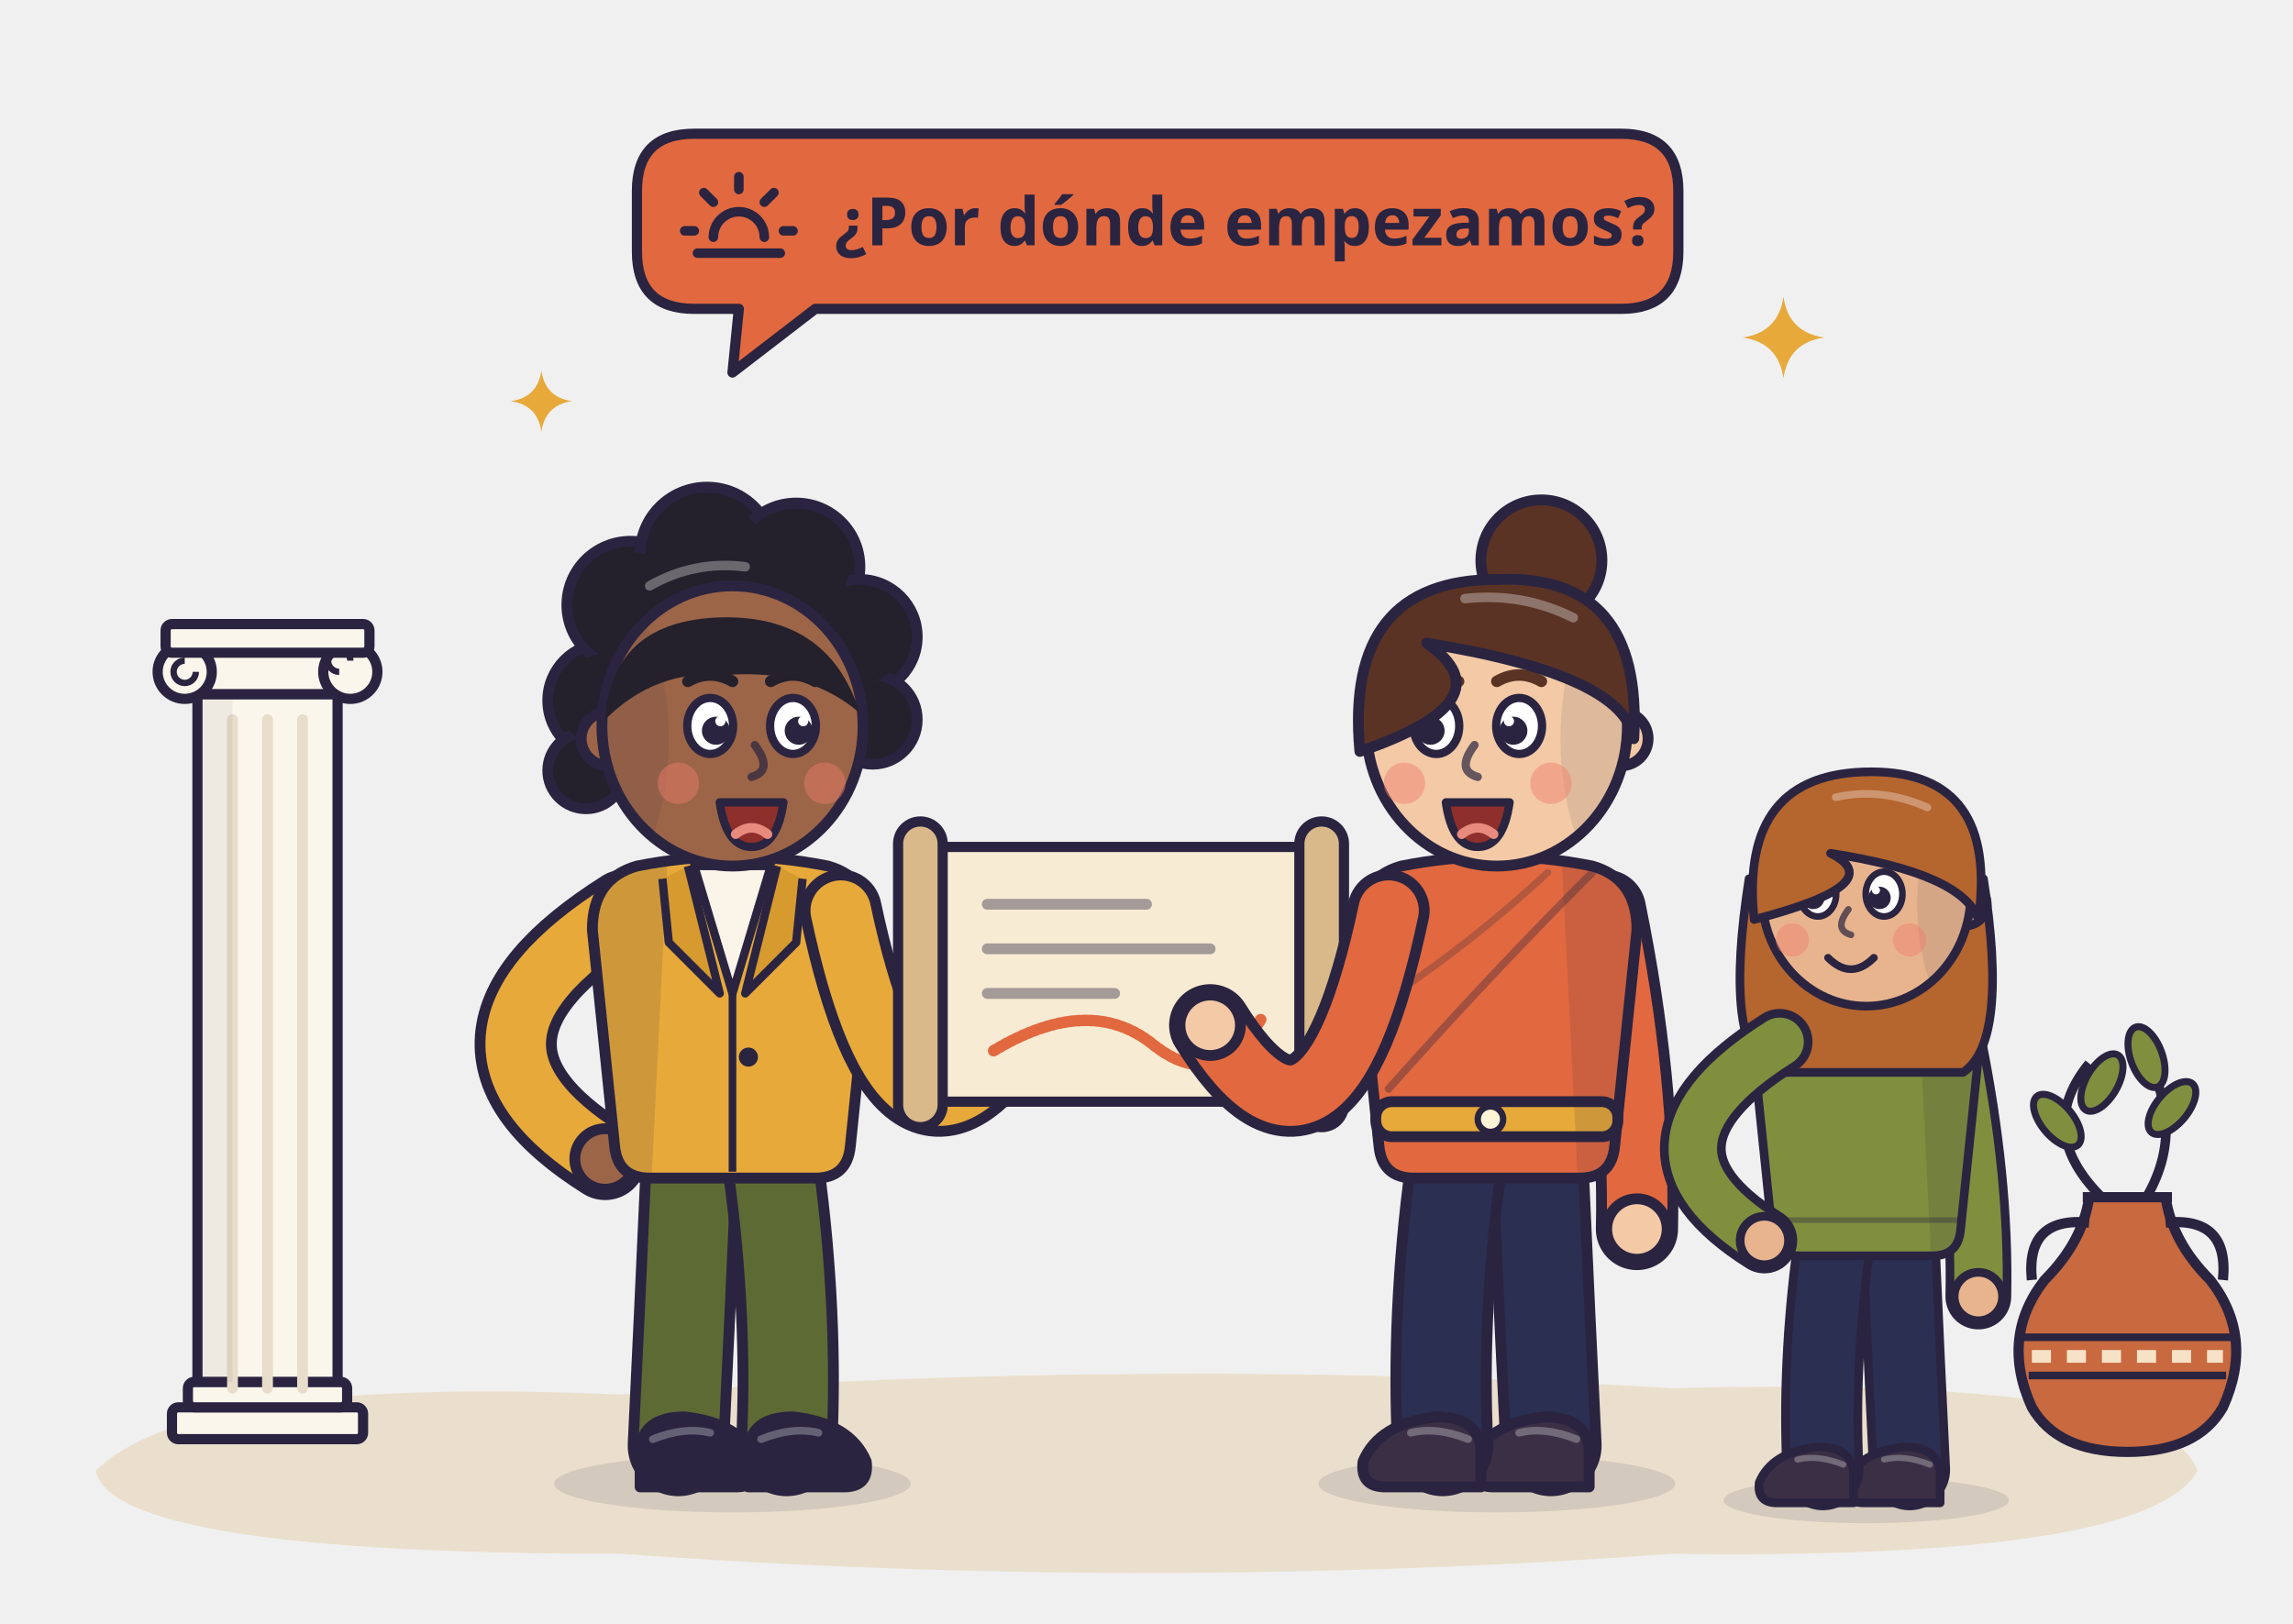
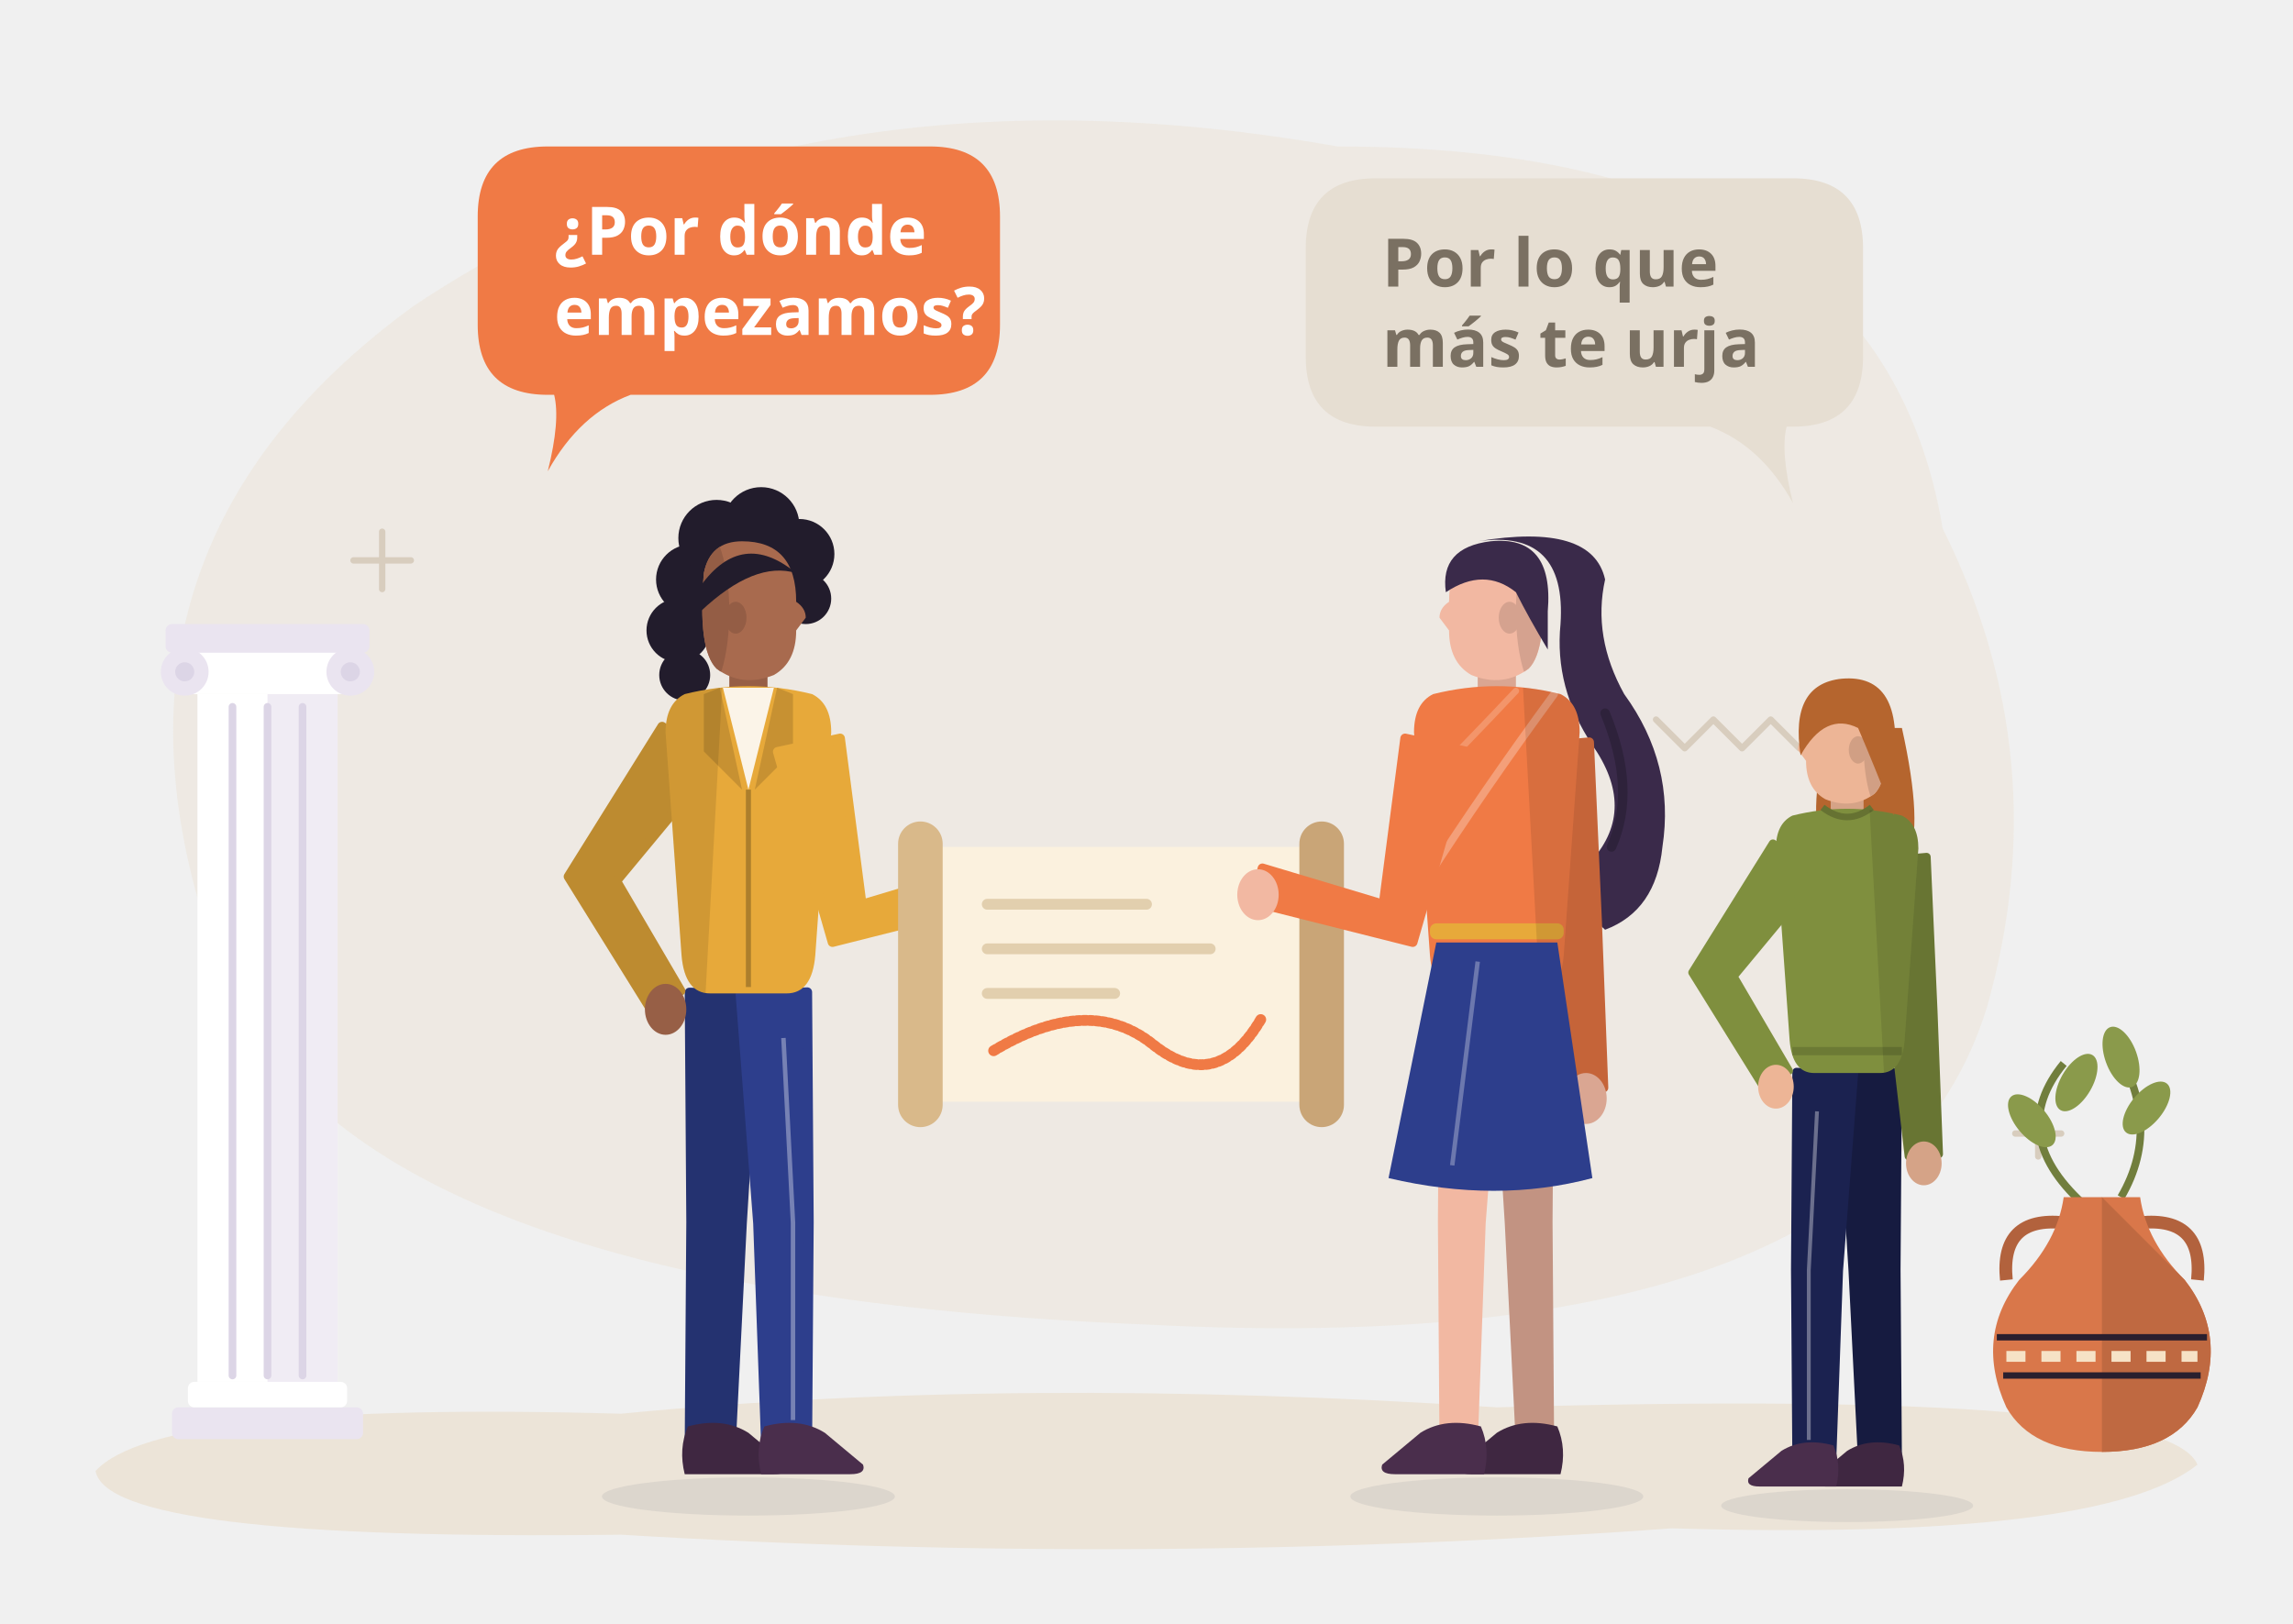
<svg xmlns="http://www.w3.org/2000/svg" viewBox="0 24 720 510" role="img" aria-label="Ilustración: tres personas del equipo despliegan un pergamino con el plan junto a una columna y un ánfora">
-   <path d="M30 486Q60 456 195 462Q360 450 525 460Q680 456 690 486Q674 514 525 512Q360 524 195 512Q36 512 30 486Z" fill="#EADFCC" />
+   <path transform="translate(720 0) scale(-1 1)" d="M110 190Q130 70 300 70Q470 40 590 120Q700 200 650 330Q610 430 360 440Q130 452 96 340Q74 262 110 190Z" fill="#ECE4D8" opacity=".55" />
+   <path d="M120 191v18M111 200h18" stroke="#D8CDBE" stroke-width="2" stroke-linecap="round" />
+   <path d="M640 372.8v14.4M632.8 380h14.4" stroke="#D8CDBE" stroke-width="2" stroke-linecap="round" />
+   <path d="M520 250l9 9 9-9 9 9 9-9 9 9 9-9" fill="none" stroke="#D8CDBE" stroke-width="2" stroke-linejoin="round" stroke-linecap="round" />
+   <path d="M30 486Q50 464 195 468Q318.75 456 470 466Q680 460 690 484Q660 508 525 504Q360 516 195 506Q34 508 30 486Z" fill="#ECE4D8" />
  <g class="">
-     <rect x="54" y="466" width="60" height="10" rx="2" fill="#FBF6EC" stroke="#2A2440" stroke-width="3.2" />
-     <rect x="59" y="458" width="50" height="8" rx="2" fill="#FBF6EC" stroke="#2A2440" stroke-width="3.2" />
-     <rect x="62" y="242" width="44" height="216" fill="#FBF6EC" stroke="#2A2440" stroke-width="3.2" />
-     <path d="M73 460V250" stroke="#E8DDCA" stroke-width="3.4" stroke-linecap="round" />
-     <path d="M84 460V250" stroke="#E8DDCA" stroke-width="3.4" stroke-linecap="round" />
-     <path d="M95 460V250" stroke="#E8DDCA" stroke-width="3.4" stroke-linecap="round" />
-     <rect x="62" y="242" width="11" height="216" fill="#2A2440" opacity=".06" />
-     <rect x="56" y="228" width="56" height="14" rx="3" fill="#FBF6EC" stroke="#2A2440" stroke-width="3.2" />
-     <circle cx="58" cy="235" r="8.5" fill="#FBF6EC" stroke="#2A2440" stroke-width="3.2" />
-     <path d="M58 235m3.5 0a3.5 3.5 0 1 1 -3.5 -3.5" fill="none" stroke="#2A2440" stroke-width="2" />
-     <circle cx="110" cy="235" r="8.5" fill="#FBF6EC" stroke="#2A2440" stroke-width="3.2" />
-     <path d="M110 235m-3.5 0a3.5 3.5 0 1 1 3.5 -3.5" fill="none" stroke="#2A2440" stroke-width="2" />
-     <rect x="52" y="220" width="64" height="9" rx="2" fill="#FBF6EC" stroke="#2A2440" stroke-width="3.2" />
+     <rect x="54" y="466" width="60" height="10" rx="2" fill="#EAE4F0" />
+     <rect x="59" y="458" width="50" height="8" rx="2" fill="#FFFFFF" />
+     <rect x="62" y="242" width="44" height="216" fill="#FFFFFF" />
+     <rect x="84" y="242" width="22" height="216" fill="#EAE4F0" opacity=".7" />
+     <path d="M73 456V246" stroke="#DCD5E6" stroke-width="2.4" stroke-linecap="round" />
+     <path d="M84 456V246" stroke="#DCD5E6" stroke-width="2.4" stroke-linecap="round" />
+     <path d="M95 456V246" stroke="#DCD5E6" stroke-width="2.4" stroke-linecap="round" />
+     <rect x="56" y="228" width="56" height="14" rx="3" fill="#FFFFFF" />
+     <circle cx="58" cy="235" r="7.5" fill="#EAE4F0" />
+     <circle cx="58" cy="235" r="3" fill="#DCD5E6" />
+     <circle cx="110" cy="235" r="7.5" fill="#EAE4F0" />
+     <circle cx="110" cy="235" r="3" fill="#DCD5E6" />
+     <rect x="52" y="220" width="64" height="9" rx="2" fill="#EAE4F0" />
  </g>
-   <g transform="translate(668 480) scale(1)">
-     <path d="M-6 -78Q-30 -100 -12 -122M6 -80Q20 -104 2 -130" fill="none" stroke="#2A2440" stroke-width="3" />
-     <g fill="#7F8F3E" stroke="#2A2440" stroke-width="2.2">
+   <g transform="translate(660 480) scale(1)">
+     <path d="M-6 -78Q-30 -100 -12 -122M6 -80Q20 -104 2 -130" fill="none" stroke="#717e3d" stroke-width="2.4" />
+     <g fill="#8A9A4B">
      <ellipse cx="-22" cy="-104" rx="5" ry="10" transform="rotate(-40 -22 -104)" />
      <ellipse cx="-8" cy="-116" rx="5" ry="10" transform="rotate(30 -8 -116)" />
      <ellipse cx="14" cy="-108" rx="5" ry="10" transform="rotate(40 14 -108)" />
      <ellipse cx="6" cy="-124" rx="5" ry="10" transform="rotate(-20 6 -124)" />
    </g>
-     <path d="M-14 -80h28M-12 -80Q-14 -66 -26 -54Q-40 -36 -30 -14Q-22 0 0 0Q22 0 30 -14Q40 -36 26 -54Q14 -66 12 -80" fill="#C8693F" stroke="#2A2440" stroke-width="3.2" stroke-linejoin="round" />
-     <path d="M-12 -72Q-32 -74 -30 -54M12 -72Q32 -74 30 -54" fill="none" stroke="#2A2440" stroke-width="3.2" />
-     <path d="M-33 -36H33M-31 -24H31" stroke="#2A2440" stroke-width="2.4" />
-     <path d="M-30 -30h60" stroke="#F6E2C6" stroke-width="4" stroke-dasharray="6 5" />
+     <path d="M-12 -72Q-32 -74 -30 -54M12 -72Q32 -74 30 -54" fill="none" stroke="#b2623d" stroke-width="4" />
+     <path d="M-14 -80h28M-12 -80Q-14 -66 -26 -54Q-40 -36 -30 -14Q-22 0 0 0Q22 0 30 -14Q40 -36 26 -54Q14 -66 12 -80Z" fill="#D9774A" />
+     <path d="M0 -80Q14 -66 26 -54Q40 -36 30 -14Q22 0 0 0Z" fill="#bf6941" />
+     <path d="M-33 -36H33M-31 -24H31" stroke="#2A1F2E" stroke-width="2" />
+     <path d="M-30 -30h60" stroke="#F6E2C6" stroke-width="3.4" stroke-dasharray="6 5" />
  </g>
-   <g transform="translate(560 130) scale(0.8)">
-     <path class="esc-brilla" style="--i:0" d="M0 -16Q2 -2 16 0Q2 2 0 16Q-2 2 -16 0Q-2 -2 0 -16Z" fill="#E7A93A" />
+   <g class="esc-flota" style="animation-delay:0s">
+     <circle cx="560" cy="140" r="16" fill="#FFFFFF" />
+     <text x="560" y="146" text-anchor="middle" font-family="DM Sans, sans-serif" font-weight="700" font-size="17" fill="#D8CDBE">€</text>
  </g>
-   <g transform="translate(170 150) scale(0.6)">
-     <path class="esc-brilla" style="--i:1" d="M0 -16Q2 -2 16 0Q2 2 0 16Q-2 2 -16 0Q-2 -2 0 -16Z" fill="#E7A93A" />
-   </g>
-   <g transform="translate(230 486) scale(1)">
+   <g transform="translate(235 486) scale(1)">
    <g class="esc-respira" style="--d:0.4s">
-       <ellipse cx="0" cy="4" rx="56" ry="9" fill="#2A2440" opacity=".12" />
-       <path d="M-13 -94Q-15 -49 -17 -8" fill="none" stroke="#2A2440" stroke-width="31.8" stroke-linecap="round" stroke-linejoin="round" />
-       <path d="M-13 -94Q-15 -49 -17 -8" fill="none" stroke="#5E6A34" stroke-width="25" stroke-linecap="round" stroke-linejoin="round" />
-       <path d="M-29 5L-29 -7Q-28 -17 -15 -17Q3 -15 8 -3Q9 5 1 5Z" fill="#2A2440" stroke="#2A2440" stroke-width="3.4" stroke-linejoin="round" />
-       <path d="M-25 -10Q-15 -14 -7 -12" fill="none" stroke="#fff" stroke-opacity=".28" stroke-width="2.4" stroke-linecap="round" />
-       <path d="M13 -94Q19 -49 17 -8" fill="none" stroke="#2A2440" stroke-width="31.8" stroke-linecap="round" stroke-linejoin="round" />
-       <path d="M13 -94Q19 -49 17 -8" fill="none" stroke="#5E6A34" stroke-width="25" stroke-linecap="round" stroke-linejoin="round" />
-       <path d="M5 5L5 -7Q6 -17 19 -17Q37 -15 42 -3Q43 5 35 5Z" fill="#2A2440" stroke="#2A2440" stroke-width="3.4" stroke-linejoin="round" />
-       <path d="M9 -10Q19 -14 27 -12" fill="none" stroke="#fff" stroke-opacity=".28" stroke-width="2.4" stroke-linecap="round" />
-       <g transform="translate(0 20)">
-         <path d="M-34 -196Q-99 -155 -40 -118" fill="none" stroke="#2A2440" stroke-width="25.8" stroke-linecap="round" stroke-linejoin="round" />
-         <path d="M-34 -196Q-99 -155 -40 -118" fill="none" stroke="#E7A93A" stroke-width="19" stroke-linecap="round" stroke-linejoin="round" />
-         <circle cx="-40" cy="-118" r="9.5" fill="#9C6548" stroke="#2A2440" stroke-width="3.4" />
-         <path d="M-10 -222V-204H10V-222" fill="#9C6548" stroke="#2A2440" stroke-width="3.4" stroke-linejoin="round" />
-         <path d="M-30 -210Q0 -216 30 -210Q44 -206 44 -190L37 -122Q36 -112 26 -112L-26 -112Q-36 -112 -37 -122L-44 -190Q-44 -206 -30 -210Z" fill="#E7A93A" stroke="#2A2440" stroke-width="3.4" stroke-linejoin="round" />
-         <path d="M-12 -210L0 -170L12 -210Z" fill="#FBF4E8" stroke="#2A2440" stroke-width="2.6" stroke-linejoin="round" />
-         <path d="M-14 -210L-4 -170L-20 -186L-22 -206" fill="#D69A2E" stroke="#2A2440" stroke-width="2.6" stroke-linejoin="round" />
-         <path d="M14 -210L4 -170L20 -186L22 -206" fill="#D69A2E" stroke="#2A2440" stroke-width="2.6" stroke-linejoin="round" />
-         <path d="M0 -170V-114" stroke="#2A2440" stroke-width="2.4" />
-         <circle cx="5" cy="-150" r="3" fill="#2A2440" />
-         <clipPath id="esc-servicios-t1">
-           <path d="M-30 -210Q0 -216 30 -210Q44 -206 44 -190L37 -122Q36 -112 26 -112L-26 -112Q-36 -112 -37 -122L-44 -190Q-44 -206 -30 -210Z" />
-         </clipPath>
-         <path clip-path="url(#esc-servicios-t1)" d="M-20 -220L-60 -220L-60 -100L-26 -100Z" fill="#2A2440" opacity=".13" />
-         <g fill="#24202C" stroke="#2A2440" stroke-width="3.4">
-           <circle cx="-40" cy="-262" r="18" />
-           <circle cx="-32" cy="-292" r="20" />
-           <circle cx="-8" cy="-308" r="21" />
-           <circle cx="20" cy="-304" r="20" />
-           <circle cx="40" cy="-282" r="18" />
-           <circle cx="44" cy="-256" r="14" />
-           <circle cx="-46" cy="-240" r="12" />
-         </g>
-         <g fill="#24202C">
-           <circle cx="-40" cy="-262" r="14.6" />
-           <circle cx="-32" cy="-292" r="16.6" />
-           <circle cx="-8" cy="-308" r="17.6" />
-           <circle cx="20" cy="-304" r="16.6" />
-           <circle cx="40" cy="-282" r="14.6" />
-           <circle cx="44" cy="-256" r="10.6" />
-           <circle cx="-46" cy="-240" r="8.6" />
-         </g>
-         <circle cx="-39" cy="-250" r="8.5" fill="#9C6548" stroke="#2A2440" stroke-width="3.4" />
-         <ellipse cx="0" cy="-254" rx="41" ry="44" fill="#9C6548" stroke="#2A2440" stroke-width="3.4" />
-         <clipPath id="esc-servicios-c2">
-           <ellipse cx="0" cy="-254" rx="41" ry="44" />
-         </clipPath>
-         <ellipse clip-path="url(#esc-servicios-c2)" cx="-46" cy="-250" rx="26" ry="52" fill="#2A2440" opacity=".1" />
-         <circle cx="-17" cy="-236" r="6.5" fill="#F07C6A" opacity=".45" />
-         <circle cx="29" cy="-236" r="6.5" fill="#F07C6A" opacity=".45" />
-         <ellipse cx="-7" cy="-254" rx="7.2" ry="8.8" fill="#fff" stroke="#2A2440" stroke-width="2.6" />
-         <circle cx="-5.2" cy="-252.5" r="4.4" fill="#2A2440" />
-         <circle cx="-3.8" cy="-255.5" r="1.6" fill="#fff" />
-         <ellipse cx="19" cy="-254" rx="7.2" ry="8.8" fill="#fff" stroke="#2A2440" stroke-width="2.6" />
-         <circle cx="20.8" cy="-252.5" r="4.4" fill="#2A2440" />
-         <circle cx="22.2" cy="-255.5" r="1.6" fill="#fff" />
-         <path d="M-14 -268Q-7 -272 0 -268" fill="none" stroke="#24202C" stroke-width="3.6" stroke-linecap="round" />
-         <path d="M12 -268Q19 -272 26 -268" fill="none" stroke="#24202C" stroke-width="3.6" stroke-linecap="round" />
-         <path d="M7 -248Q13 -240 6 -238" fill="none" stroke="#2A2440" stroke-width="2.6" stroke-linecap="round" stroke-opacity=".7" />
-         <path d="M-4 -230Q6 -230 16 -230Q14 -216 6 -216Q-2 -216 -4 -230Z" fill="#8E2F2B" stroke="#2A2440" stroke-width="2.6" stroke-linejoin="round" />
-         <path d="M1 -220Q6 -224 11 -220" fill="none" stroke="#E98A7E" stroke-width="3" stroke-linecap="round" />
-         <path d="M-40 -256Q-38 -286 -6 -288Q30 -290 40 -258Q24 -272 -2 -270Q-24 -272 -40 -256Z" fill="#24202C" />
-         <path d="M-26 -298Q-12 -306 4 -304" fill="none" stroke="#fff" stroke-opacity=".32" stroke-width="3" stroke-linecap="round" />
-         <path d="M34 -196Q54 -102 90 -160" fill="none" stroke="#2A2440" stroke-width="25.8" stroke-linecap="round" stroke-linejoin="round" />
-         <path d="M34 -196Q54 -102 90 -160" fill="none" stroke="#E7A93A" stroke-width="19" stroke-linecap="round" stroke-linejoin="round" />
-         <circle cx="90" cy="-160" r="9.5" fill="#9C6548" stroke="#2A2440" stroke-width="3.4" />
+       <ellipse cx="0" cy="8" rx="46" ry="6" fill="#27304F" opacity=".08" />
+       <g fill="#221C2C">
+         <circle cx="-18" cy="-280" r="11" />
+         <circle cx="-10" cy="-293" r="12" />
+         <circle cx="4" cy="-297" r="12" />
+         <circle cx="16" cy="-288" r="11" />
+         <circle cx="-22" cy="-264" r="10" />
+         <circle cx="-20" cy="-250" r="8" />
+         <circle cx="18" cy="-274" r="8" />
      </g>
+       <path d="M-18.5 -150.3L-18 -78.2L-18.5 -8.2L-5.5 -7.8L-2 -77.8L2.5 -149.7Z" fill="#243270" stroke="#243270" stroke-width="3" stroke-linejoin="round" />
+       <path d="M-19 -14Q-8 -17 0 -12L12 -2Q13 1 8 1L-20 1Q-22 -7 -19 -14Z" fill="#3f2741" />
+       <path d="M-2.5 -149.6L3 -77.8L5.5 -7.9L18.5 -8.1L19 -78.2L18.5 -150.4Z" fill="#2D3E8C" stroke="#2D3E8C" stroke-width="3" stroke-linejoin="round" />
+       <path d="M11 -136L14 -78L14 -16" fill="none" stroke="#fff" stroke-opacity=".35" stroke-width="1.4" />
+       <path d="M5 -14Q16 -17 24 -12L36 -2Q37 1 32 1L4 1Q2 -7 5 -14Z" fill="#4A2E4C" />
+       <path d="M-27.1 -233.8L-56.5 -186.7L-30.7 -145.2L-21.3 -150.8L-41.5 -185.3L-10.9 -222.2Z" fill="#bd8b30" stroke="#bd8b30" stroke-width="3" stroke-linejoin="round" />
+       <ellipse cx="-26" cy="-145" rx="6.5" ry="8" fill="#975f46" />
+       <path d="M-6 -256V-240H6V-256Z" fill="#975f46" />
+       <path d="M-20 -244Q0 -249 20 -244Q26 -241 26 -232L21 -162Q20 -150 12 -150L-12 -150Q-20 -150 -21 -162L-26 -232Q-26 -241 -20 -244Z" fill="#E7A93A" />
+       <path d="M-8 -246L0 -214L8 -246Z" fill="#FBF4E8" />
+       <path d="M-9 -246L-2 -214L-14 -226L-14 -244Z" fill="#c79132" />
+       <path d="M9 -246L2 -214L14 -226L14 -244Z" fill="#c79132" />
+       <path d="M0 -214V-152" stroke="#ad7f2c" stroke-width="1.6" />
+       <clipPath id="esc-servicios-t1">
+         <path d="M-20 -244Q0 -249 20 -244Q26 -241 26 -232L21 -162Q20 -150 12 -150L-12 -150Q-20 -150 -21 -162L-26 -232Q-26 -241 -20 -244Z" />
+       </clipPath>
+       <path clip-path="url(#esc-servicios-t1)" d="M-8 -250L-40 -250L-40 -140L-14 -140Z" fill="#000" opacity=".1" />
+       <path d="M-14 -282Q-16 -258 -10 -252Q-2 -246 8 -250Q15 -254 15 -264L18 -268Q18 -271 15 -273Q15 -292 -2 -292Q-12 -292 -14 -282Z" fill="#A86A4E" />
+       <clipPath id="esc-servicios-c2">
+         <path d="M-14 -282Q-16 -258 -10 -252Q-2 -246 8 -250Q15 -254 15 -264L18 -268Q18 -271 15 -273Q15 -292 -2 -292Q-12 -292 -14 -282Z" />
+       </clipPath>
+       <ellipse clip-path="url(#esc-servicios-c2)" cx="-14" cy="-270" rx="8" ry="26" fill="#945d45" />
+       <ellipse cx="-4" cy="-268" rx="3.4" ry="5" fill="#945d45" />
+       <path d="M-15 -278Q-2 -296 15 -282Q2 -286 -15 -270Z" fill="#221C2C" />
+       <path d="M9.2 -225.9L26.4 -166.1L76.4 -178.7L73.6 -189.3L35.6 -177.9L28.8 -230.1Z" fill="#E7A93A" stroke="#E7A93A" stroke-width="3" stroke-linejoin="round" />
+       <ellipse cx="75" cy="-181" rx="6.5" ry="8" fill="#A86A4E" />
    </g>
  </g>
  <g transform="translate(352 330) scale(1)">
-     <path d="M-60 -40H60V40H-60Z" fill="#F7EBD3" stroke="#2A2440" stroke-width="3.2" />
-     <rect x="-70" y="-48" width="14" height="96" rx="7" fill="#D9B98A" stroke="#2A2440" stroke-width="3.2" />
-     <rect x="56" y="-48" width="14" height="96" rx="7" fill="#D9B98A" stroke="#2A2440" stroke-width="3.2" />
-     <path d="M-42 -22h50M-42 -8h70M-42 6h40" stroke="#2A2440" stroke-opacity=".4" stroke-width="3.4" stroke-linecap="round" />
-     <path class="esc-traza" pathLength="1" d="M-40 24Q-10 6 10 22T44 14" fill="none" stroke="#E2683F" stroke-width="3.6" stroke-linecap="round" stroke-dasharray="1" />
+     <path d="M-60 -40H60V40H-60Z" fill="#FBF1DE" />
+     <rect x="-70" y="-48" width="14" height="96" rx="7" fill="#D9B98A" />
+     <rect x="56" y="-48" width="14" height="96" rx="7" fill="#C9A577" />
+     <path d="M-42 -22h50M-42 -8h70M-42 6h40" stroke="#E2CFAE" stroke-width="3.4" stroke-linecap="round" />
+     <path class="esc-traza" pathLength="1" d="M-40 24Q-10 6 10 22T44 14" fill="none" stroke="#F07A45" stroke-width="3.4" stroke-linecap="round" stroke-dasharray="1" />
  </g>
  <g transform="translate(470 486) scale(1)">
    <g class="esc-respira" style="--d:0s">
-       <ellipse cx="0" cy="4" rx="56" ry="9" fill="#2A2440" opacity=".12" />
-       <path d="M13 -94Q15 -49 17 -8" fill="none" stroke="#2A2440" stroke-width="31.8" stroke-linecap="round" stroke-linejoin="round" />
-       <path d="M13 -94Q15 -49 17 -8" fill="none" stroke="#2B2F52" stroke-width="25" stroke-linecap="round" stroke-linejoin="round" />
-       <path d="M29 5L29 -7Q28 -17 15 -17Q-3 -15 -8 -3Q-9 5 -1 5Z" fill="#3B2F45" stroke="#2A2440" stroke-width="3.4" stroke-linejoin="round" />
-       <path d="M25 -10Q15 -14 7 -12" fill="none" stroke="#fff" stroke-opacity=".28" stroke-width="2.4" stroke-linecap="round" />
-       <path d="M-13 -94Q-19 -49 -17 -8" fill="none" stroke="#2A2440" stroke-width="31.8" stroke-linecap="round" stroke-linejoin="round" />
-       <path d="M-13 -94Q-19 -49 -17 -8" fill="none" stroke="#2B2F52" stroke-width="25" stroke-linecap="round" stroke-linejoin="round" />
-       <path d="M-5 5L-5 -7Q-6 -17 -19 -17Q-37 -15 -42 -3Q-43 5 -35 5Z" fill="#3B2F45" stroke="#2A2440" stroke-width="3.4" stroke-linejoin="round" />
-       <path d="M-9 -10Q-19 -14 -27 -12" fill="none" stroke="#fff" stroke-opacity=".28" stroke-width="2.4" stroke-linecap="round" />
-       <g transform="translate(0 20)">
-         <path d="M34 -196Q45 -142 44 -96" fill="none" stroke="#2A2440" stroke-width="25.8" stroke-linecap="round" stroke-linejoin="round" />
-         <path d="M34 -196Q45 -142 44 -96" fill="none" stroke="#E2683F" stroke-width="19" stroke-linecap="round" stroke-linejoin="round" />
-         <circle cx="44" cy="-96" r="9.5" fill="#F3C9A6" stroke="#2A2440" stroke-width="3.4" />
-         <path d="M-10 -222V-204H10V-222" fill="#F3C9A6" stroke="#2A2440" stroke-width="3.4" stroke-linejoin="round" />
-         <path d="M-30 -210Q0 -216 30 -210Q44 -206 44 -190L37 -122Q36 -112 26 -112L-26 -112Q-36 -112 -37 -122L-44 -190Q-44 -206 -30 -210Z" fill="#E2683F" stroke="#2A2440" stroke-width="3.4" stroke-linejoin="round" />
-         <path d="M30 -208Q-2 -176 -34 -140" fill="none" stroke="#2A2440" stroke-width="2.4" stroke-opacity=".35" stroke-linecap="round" />
-         <path d="M16 -208Q-10 -184 -38 -166" fill="none" stroke="#2A2440" stroke-width="2.2" stroke-opacity=".25" stroke-linecap="round" />
-         <rect x="-38" y="-136" width="76" height="11" rx="5" fill="#E7A93A" stroke="#2A2440" stroke-width="3.4" />
-         <circle cx="-2" cy="-130.5" r="4" fill="#FFF4D6" stroke="#2A2440" stroke-width="2" />
-         <clipPath id="esc-servicios-t4">
-           <path d="M-30 -210Q0 -216 30 -210Q44 -206 44 -190L37 -122Q36 -112 26 -112L-26 -112Q-36 -112 -37 -122L-44 -190Q-44 -206 -30 -210Z" />
-         </clipPath>
-         <path clip-path="url(#esc-servicios-t4)" d="M20 -220L60 -220L60 -100L26 -100Z" fill="#2A2440" opacity=".13" />
-         <circle cx="14" cy="-306" r="19" fill="#5A3324" stroke="#2A2440" stroke-width="3.4" />
-         <path d="M4 -292 q10 -6 20 2" fill="none" stroke="#2A2440" stroke-width="2.4" stroke-opacity=".5" />
-         <circle cx="39" cy="-250" r="8.5" fill="#F3C9A6" stroke="#2A2440" stroke-width="3.4" />
-         <ellipse cx="0" cy="-254" rx="41" ry="44" fill="#F3C9A6" stroke="#2A2440" stroke-width="3.4" />
-         <clipPath id="esc-servicios-c5">
-           <ellipse cx="0" cy="-254" rx="41" ry="44" />
-         </clipPath>
-         <ellipse clip-path="url(#esc-servicios-c5)" cx="46" cy="-250" rx="26" ry="52" fill="#2A2440" opacity=".1" />
-         <circle cx="-29" cy="-236" r="6.5" fill="#F07C6A" opacity=".45" />
-         <circle cx="17" cy="-236" r="6.5" fill="#F07C6A" opacity=".45" />
-         <ellipse cx="-19" cy="-254" rx="7.2" ry="8.8" fill="#fff" stroke="#2A2440" stroke-width="2.6" />
-         <circle cx="-20.8" cy="-252.5" r="4.4" fill="#2A2440" />
-         <circle cx="-22.2" cy="-255.5" r="1.6" fill="#fff" />
-         <ellipse cx="7" cy="-254" rx="7.2" ry="8.8" fill="#fff" stroke="#2A2440" stroke-width="2.6" />
-         <circle cx="5.2" cy="-252.5" r="4.4" fill="#2A2440" />
-         <circle cx="3.8" cy="-255.5" r="1.6" fill="#fff" />
-         <path d="M-26 -268Q-19 -272 -12 -268" fill="none" stroke="#5A3324" stroke-width="3.6" stroke-linecap="round" />
-         <path d="M0 -268Q7 -272 14 -268" fill="none" stroke="#5A3324" stroke-width="3.6" stroke-linecap="round" />
-         <path d="M-7 -248Q-13 -240 -6 -238" fill="none" stroke="#2A2440" stroke-width="2.6" stroke-linecap="round" stroke-opacity=".7" />
-         <path d="M-16 -230Q-6 -230 4 -230Q2 -216 -6 -216Q-14 -216 -16 -230Z" fill="#8E2F2B" stroke="#2A2440" stroke-width="2.6" stroke-linejoin="round" />
-         <path d="M-11 -220Q-6 -224 -1 -220" fill="none" stroke="#E98A7E" stroke-width="3" stroke-linecap="round" />
-         <path d="M-43 -246Q-48 -300 0 -300Q46 -302 43 -250Q40 -270 -22 -280Q4 -262 -43 -246Z" fill="#5A3324" stroke="#2A2440" stroke-width="3.4" stroke-linejoin="round" />
-         <path d="M24 -288Q8 -296 -10 -294" fill="none" stroke="#fff" stroke-opacity=".32" stroke-width="3" stroke-linecap="round" />
-         <path d="M-34 -196Q-54 -102 -90 -160" fill="none" stroke="#2A2440" stroke-width="25.8" stroke-linecap="round" stroke-linejoin="round" />
-         <path d="M-34 -196Q-54 -102 -90 -160" fill="none" stroke="#E2683F" stroke-width="19" stroke-linecap="round" stroke-linejoin="round" />
-         <circle cx="-90" cy="-160" r="9.5" fill="#F3C9A6" stroke="#2A2440" stroke-width="3.4" />
-       </g>
+       <ellipse cx="0" cy="8" rx="46" ry="6" fill="#27304F" opacity=".08" />
+       <path d="M-6 -292Q22 -296 20 -266Q18 -246 30 -228Q44 -208 30 -192Q20 -182 34 -170Q50 -176 52 -196Q56 -222 40 -244Q30 -262 34 -280Q30 -298 -6 -292Z" fill="#3A2A4A" />
+       <path d="M34 -238Q44 -214 36 -196" fill="none" stroke="#2e223b" stroke-width="3" stroke-linecap="round" />
+       <path d="M-0.5 -149.8L4 -77.8L7.5 -7.9L16.5 -8.1L16 -78.2L16.5 -150.2Z" fill="#c29382" stroke="#c29382" stroke-width="3" stroke-linejoin="round" />
+       <path d="M19 -14Q8 -17 0 -12L-12 -2Q-13 1 -8 1L20 1Q22 -7 19 -14Z" fill="#3f2741" />
+       <path d="M-16.5 -150.4L-17 -78.2L-16.5 -8.1L-7.5 -7.9L-5 -77.8L0.5 -149.6Z" fill="#F2B8A2" stroke="#F2B8A2" stroke-width="3" stroke-linejoin="round" />
+       <path d="M-5 -14Q-16 -17 -24 -12L-36 -2Q-37 1 -32 1L-4 1Q-2 -7 -5 -14Z" fill="#4A2E4C" />
+       <path d="M9 -227.1L16.5 -171.4L22.5 -119.6L33.5 -120.4L31.5 -172.6L29 -228.9Z" fill="#c56439" stroke="#c56439" stroke-width="3" stroke-linejoin="round" />
+       <ellipse cx="28" cy="-117" rx="6.5" ry="8" fill="#daa692" />
+       <path d="M-6 -256V-240H6V-256Z" fill="#daa692" />
+       <path d="M-20 -244Q0 -249 20 -244Q26 -241 26 -232L21 -162Q20 -150 12 -150L-12 -150Q-20 -150 -21 -162L-26 -232Q-26 -241 -20 -244Z" fill="#F07A45" />
+       <path d="M18 -244Q-4 -214 -22 -186" fill="none" stroke="#fff" stroke-opacity=".28" stroke-width="2.4" stroke-linecap="round" />
+       <path d="M6 -245Q-10 -228 -24 -214" fill="none" stroke="#fff" stroke-opacity=".2" stroke-width="2" stroke-linecap="round" />
+       <rect x="-21" y="-172" width="42" height="5" rx="2" fill="#E7A93A" />
+       <clipPath id="esc-servicios-t3">
+         <path d="M-20 -244Q0 -249 20 -244Q26 -241 26 -232L21 -162Q20 -150 12 -150L-12 -150Q-20 -150 -21 -162L-26 -232Q-26 -241 -20 -244Z" />
+       </clipPath>
+       <path clip-path="url(#esc-servicios-t3)" d="M8 -250L40 -250L40 -140L14 -140Z" fill="#000" opacity=".1" />
+       <path d="M-19 -166L19 -166L30 -92Q0 -84 -34 -92Z" fill="#2D3E8C" />
+       <path d="M-6 -160L-14 -96" stroke="#fff" stroke-opacity=".3" stroke-width="1.4" />
+       <path d="M14 -282Q16 -258 10 -252Q2 -246 -8 -250Q-15 -254 -15 -264L-18 -268Q-18 -271 -15 -273Q-15 -292 2 -292Q12 -292 14 -282Z" fill="#F2B8A2" />
+       <clipPath id="esc-servicios-c4">
+         <path d="M14 -282Q16 -258 10 -252Q2 -246 -8 -250Q-15 -254 -15 -264L-18 -268Q-18 -271 -15 -273Q-15 -292 2 -292Q12 -292 14 -282Z" />
+       </clipPath>
+       <ellipse clip-path="url(#esc-servicios-c4)" cx="14" cy="-270" rx="8" ry="26" fill="#d5a28f" />
+       <ellipse cx="4" cy="-268" rx="3.4" ry="5" fill="#d5a28f" />
+       <path d="M16 -270Q18 -294 -2 -292Q-18 -290 -16 -276Q-4 -284 6 -276Q10 -268 16 -258Z" fill="#3A2A4A" />
+       <path d="M-28.8 -230.1L-35.6 -177.9L-73.6 -189.3L-76.4 -178.7L-26.4 -166.1L-9.2 -225.9Z" fill="#F07A45" stroke="#F07A45" stroke-width="3" stroke-linejoin="round" />
+       <ellipse cx="-75" cy="-181" rx="6.5" ry="8" fill="#F2B8A2" />
    </g>
  </g>
-   <g transform="translate(586 492) scale(0.8)">
+   <g transform="translate(580 490) scale(0.86)">
    <g class="esc-respira" style="--d:1.1s">
-       <ellipse cx="0" cy="4" rx="56" ry="9" fill="#2A2440" opacity=".12" />
-       <path d="M13 -94Q15 -49 17 -8" fill="none" stroke="#2A2440" stroke-width="31.8" stroke-linecap="round" stroke-linejoin="round" />
-       <path d="M13 -94Q15 -49 17 -8" fill="none" stroke="#2B2F52" stroke-width="25" stroke-linecap="round" stroke-linejoin="round" />
-       <path d="M29 5L29 -7Q28 -17 15 -17Q-3 -15 -8 -3Q-9 5 -1 5Z" fill="#3B2F45" stroke="#2A2440" stroke-width="3.4" stroke-linejoin="round" />
-       <path d="M25 -10Q15 -14 7 -12" fill="none" stroke="#fff" stroke-opacity=".28" stroke-width="2.4" stroke-linecap="round" />
-       <path d="M-13 -94Q-19 -49 -17 -8" fill="none" stroke="#2A2440" stroke-width="31.8" stroke-linecap="round" stroke-linejoin="round" />
-       <path d="M-13 -94Q-19 -49 -17 -8" fill="none" stroke="#2B2F52" stroke-width="25" stroke-linecap="round" stroke-linejoin="round" />
-       <path d="M-5 5L-5 -7Q-6 -17 -19 -17Q-37 -15 -42 -3Q-43 5 -35 5Z" fill="#3B2F45" stroke="#2A2440" stroke-width="3.4" stroke-linejoin="round" />
-       <path d="M-9 -10Q-19 -14 -27 -12" fill="none" stroke="#fff" stroke-opacity=".28" stroke-width="2.4" stroke-linecap="round" />
-       <g transform="translate(0 20)">
-         <path d="M34 -196Q45 -142 44 -96" fill="none" stroke="#2A2440" stroke-width="25.8" stroke-linecap="round" stroke-linejoin="round" />
-         <path d="M34 -196Q45 -142 44 -96" fill="none" stroke="#7F8F3E" stroke-width="19" stroke-linecap="round" stroke-linejoin="round" />
-         <circle cx="44" cy="-96" r="9.5" fill="#E8B48E" stroke="#2A2440" stroke-width="3.4" />
-         <path d="M-10 -222V-204H10V-222" fill="#E8B48E" stroke="#2A2440" stroke-width="3.4" stroke-linejoin="round" />
-         <path d="M-30 -210Q0 -216 30 -210Q44 -206 44 -190L37 -122Q36 -112 26 -112L-26 -112Q-36 -112 -37 -122L-44 -190Q-44 -206 -30 -210Z" fill="#7F8F3E" stroke="#2A2440" stroke-width="3.4" stroke-linejoin="round" />
-         <path d="M-16 -211Q0 -198 16 -211" fill="none" stroke="#2A2440" stroke-width="2.6" />
-         <path d="M-37 -126H37" stroke="#2A2440" stroke-width="2.2" stroke-opacity=".35" />
-         <clipPath id="esc-servicios-t7">
-           <path d="M-30 -210Q0 -216 30 -210Q44 -206 44 -190L37 -122Q36 -112 26 -112L-26 -112Q-36 -112 -37 -122L-44 -190Q-44 -206 -30 -210Z" />
-         </clipPath>
-         <path clip-path="url(#esc-servicios-t7)" d="M20 -220L60 -220L60 -100L26 -100Z" fill="#2A2440" opacity=".13" />
-         <path d="M-46 -260Q-56 -196 -38 -184L38 -184Q56 -196 46 -260Z" fill="#B5652E" stroke="#2A2440" stroke-width="3.4" stroke-linejoin="round" />
-         <circle cx="39" cy="-250" r="8.5" fill="#E8B48E" stroke="#2A2440" stroke-width="3.4" />
-         <ellipse cx="0" cy="-254" rx="41" ry="44" fill="#E8B48E" stroke="#2A2440" stroke-width="3.4" />
-         <clipPath id="esc-servicios-c8">
-           <ellipse cx="0" cy="-254" rx="41" ry="44" />
-         </clipPath>
-         <ellipse clip-path="url(#esc-servicios-c8)" cx="46" cy="-250" rx="26" ry="52" fill="#2A2440" opacity=".1" />
-         <circle cx="-29" cy="-236" r="6.5" fill="#F07C6A" opacity=".45" />
-         <circle cx="17" cy="-236" r="6.5" fill="#F07C6A" opacity=".45" />
-         <ellipse cx="-19" cy="-254" rx="7.2" ry="8.8" fill="#fff" stroke="#2A2440" stroke-width="2.6" />
-         <circle cx="-20.8" cy="-252.5" r="4.4" fill="#2A2440" />
-         <circle cx="-22.2" cy="-255.5" r="1.6" fill="#fff" />
-         <ellipse cx="7" cy="-254" rx="7.2" ry="8.8" fill="#fff" stroke="#2A2440" stroke-width="2.6" />
-         <circle cx="5.2" cy="-252.5" r="4.4" fill="#2A2440" />
-         <circle cx="3.8" cy="-255.5" r="1.6" fill="#fff" />
-         <path d="M-26 -268Q-19 -275 -12 -268" fill="none" stroke="#B5652E" stroke-width="3.6" stroke-linecap="round" />
-         <path d="M0 -268Q7 -275 14 -268" fill="none" stroke="#B5652E" stroke-width="3.6" stroke-linecap="round" />
-         <path d="M-7 -248Q-13 -240 -6 -238" fill="none" stroke="#2A2440" stroke-width="2.6" stroke-linecap="round" stroke-opacity=".7" />
-         <path d="M-15 -229Q-6 -220 3 -229" fill="none" stroke="#2A2440" stroke-width="3" stroke-linecap="round" />
-         <path d="M-44 -244Q-50 -302 2 -302Q52 -302 44 -244Q38 -262 -14 -270Q10 -258 -44 -244Z" fill="#B5652E" stroke="#2A2440" stroke-width="3.4" stroke-linejoin="round" />
-         <path d="M24 -288Q6 -296 -12 -292" fill="none" stroke="#fff" stroke-opacity=".32" stroke-width="3" stroke-linecap="round" />
-         <path d="M-34 -196Q-99 -155 -40 -118" fill="none" stroke="#2A2440" stroke-width="25.8" stroke-linecap="round" stroke-linejoin="round" />
-         <path d="M-34 -196Q-99 -155 -40 -118" fill="none" stroke="#7F8F3E" stroke-width="19" stroke-linecap="round" stroke-linejoin="round" />
-         <circle cx="-40" cy="-118" r="9.5" fill="#E8B48E" stroke="#2A2440" stroke-width="3.4" />
-       </g>
+       <ellipse cx="0" cy="8" rx="46" ry="6" fill="#27304F" opacity=".08" />
+       <path d="M20 -276Q28 -240 22 -228Q4 -224 -10 -232Q-14 -252 -6 -276Z" fill="#B5652E" />
+       <path d="M-2.5 -149.7L2 -77.8L5.5 -7.8L18.5 -8.2L18 -78.2L18.5 -150.3Z" fill="#161b40" stroke="#161b40" stroke-width="3" stroke-linejoin="round" />
+       <path d="M19 -14Q8 -17 0 -12L-12 -2Q-13 1 -8 1L20 1Q22 -7 19 -14Z" fill="#3f2741" />
+       <path d="M-18.5 -150.4L-19 -78.2L-18.5 -8.1L-5.5 -7.9L-3 -77.8L2.5 -149.6Z" fill="#1B2250" stroke="#1B2250" stroke-width="3" stroke-linejoin="round" />
+       <path d="M-11 -136L-14 -78L-14 -16" fill="none" stroke="#fff" stroke-opacity=".35" stroke-width="1.4" />
+       <path d="M-5 -14Q-16 -17 -24 -12L-36 -2Q-37 1 -32 1L-4 1Q-2 -7 -5 -14Z" fill="#4A2E4C" />
+       <path d="M9 -227.1L16.5 -171.4L22.5 -119.6L33.5 -120.4L31.5 -172.6L29 -228.9Z" fill="#687533" stroke="#687533" stroke-width="3" stroke-linejoin="round" />
+       <ellipse cx="28" cy="-117" rx="6.5" ry="8" fill="#d5a387" />
+       <path d="M-6 -256V-240H6V-256Z" fill="#d5a387" />
+       <path d="M-20 -244Q0 -249 20 -244Q26 -241 26 -232L21 -162Q20 -150 12 -150L-12 -150Q-20 -150 -21 -162L-26 -232Q-26 -241 -20 -244Z" fill="#7F8F3E" />
+       <path d="M-9 -247Q0 -240 9 -247" fill="none" stroke="#667232" stroke-width="2.4" />
+       <path d="M-20 -158H20" stroke="#6c7a35" stroke-width="3" />
+       <clipPath id="esc-servicios-t5">
+         <path d="M-20 -244Q0 -249 20 -244Q26 -241 26 -232L21 -162Q20 -150 12 -150L-12 -150Q-20 -150 -21 -162L-26 -232Q-26 -241 -20 -244Z" />
+       </clipPath>
+       <path clip-path="url(#esc-servicios-t5)" d="M8 -250L40 -250L40 -140L14 -140Z" fill="#000" opacity=".1" />
+       <path d="M14 -282Q16 -258 10 -252Q2 -246 -8 -250Q-15 -254 -15 -264L-18 -268Q-18 -271 -15 -273Q-15 -292 2 -292Q12 -292 14 -282Z" fill="#EDB596" />
+       <clipPath id="esc-servicios-c6">
+         <path d="M14 -282Q16 -258 10 -252Q2 -246 -8 -250Q-15 -254 -15 -264L-18 -268Q-18 -271 -15 -273Q-15 -292 2 -292Q12 -292 14 -282Z" />
+       </clipPath>
+       <ellipse clip-path="url(#esc-servicios-c6)" cx="14" cy="-270" rx="8" ry="26" fill="#d19f84" />
+       <ellipse cx="4" cy="-268" rx="3.4" ry="5" fill="#d19f84" />
+       <path d="M17 -262Q21 -296 -2 -294Q-21 -292 -17 -266Q-8 -282 4 -276Q10 -262 17 -244Z" fill="#B5652E" />
+       <path d="M-27.1 -233.8L-56.5 -186.7L-30.7 -145.2L-21.3 -150.8L-41.5 -185.3L-10.9 -222.2Z" fill="#7F8F3E" stroke="#7F8F3E" stroke-width="3" stroke-linejoin="round" />
+       <ellipse cx="-26" cy="-145" rx="6.5" ry="8" fill="#EDB596" />
    </g>
  </g>
  <g class="esc-burbuja" style="--i:0">
-     <path d="M218 66H509Q527 66 527 84V103Q527 121 509 121H256L230 141L232 121H218Q200 121 200 103V84Q200 66 218 66Z" fill="#E2683F" stroke="#2A2440" stroke-width="3.2" stroke-linejoin="round" />
-     <g transform="translate(232 99.5)" stroke="#2A2440" stroke-width="3" stroke-linecap="round">
-       <path d="M0 -20v4M-11 -15l3 3M11 -15l-3 3M-17 -3h3M14 -3h3" />
-       <path d="M-8 -1a8 8 0 0 1 16 0" fill="none" />
-       <path d="M-13 4h26" />
-     </g>
-     <text x="262" y="101.06" font-family="DM Sans, sans-serif" font-weight="700" font-size="21" fill="#2A2440">¿Por dónde empezamos?</text>
+     <path d="M172 70H292Q314 70 314 92V126Q314 148 292 148H198Q182 154 172 172Q176 156 174 148H172Q150 148 150 126V92Q150 70 172 70Z" fill="#F07A45" />
+     <text x="174" y="104" font-family="DM Sans, sans-serif" font-weight="700" font-size="21" fill="#FFFFFF">¿Por dónde</text>
+     <text x="174" y="129.2" font-family="DM Sans, sans-serif" font-weight="700" font-size="21" fill="#FFFFFF">empezamos?</text>
+   </g>
+   <g class="esc-burbuja" style="--i:1">
+     <path d="M432 80H563Q585 80 585 102V136Q585 158 563 158H537Q553 164 563 182Q559 166 561 158H432Q410 158 410 136V102Q410 80 432 80Z" fill="#E6DED2" />
+     <text x="434" y="114" font-family="DM Sans, sans-serif" font-weight="700" font-size="21" fill="#7A7062">Por lo que</text>
+     <text x="434" y="139.2" font-family="DM Sans, sans-serif" font-weight="700" font-size="21" fill="#7A7062">más te urja</text>
  </g>
</svg>
